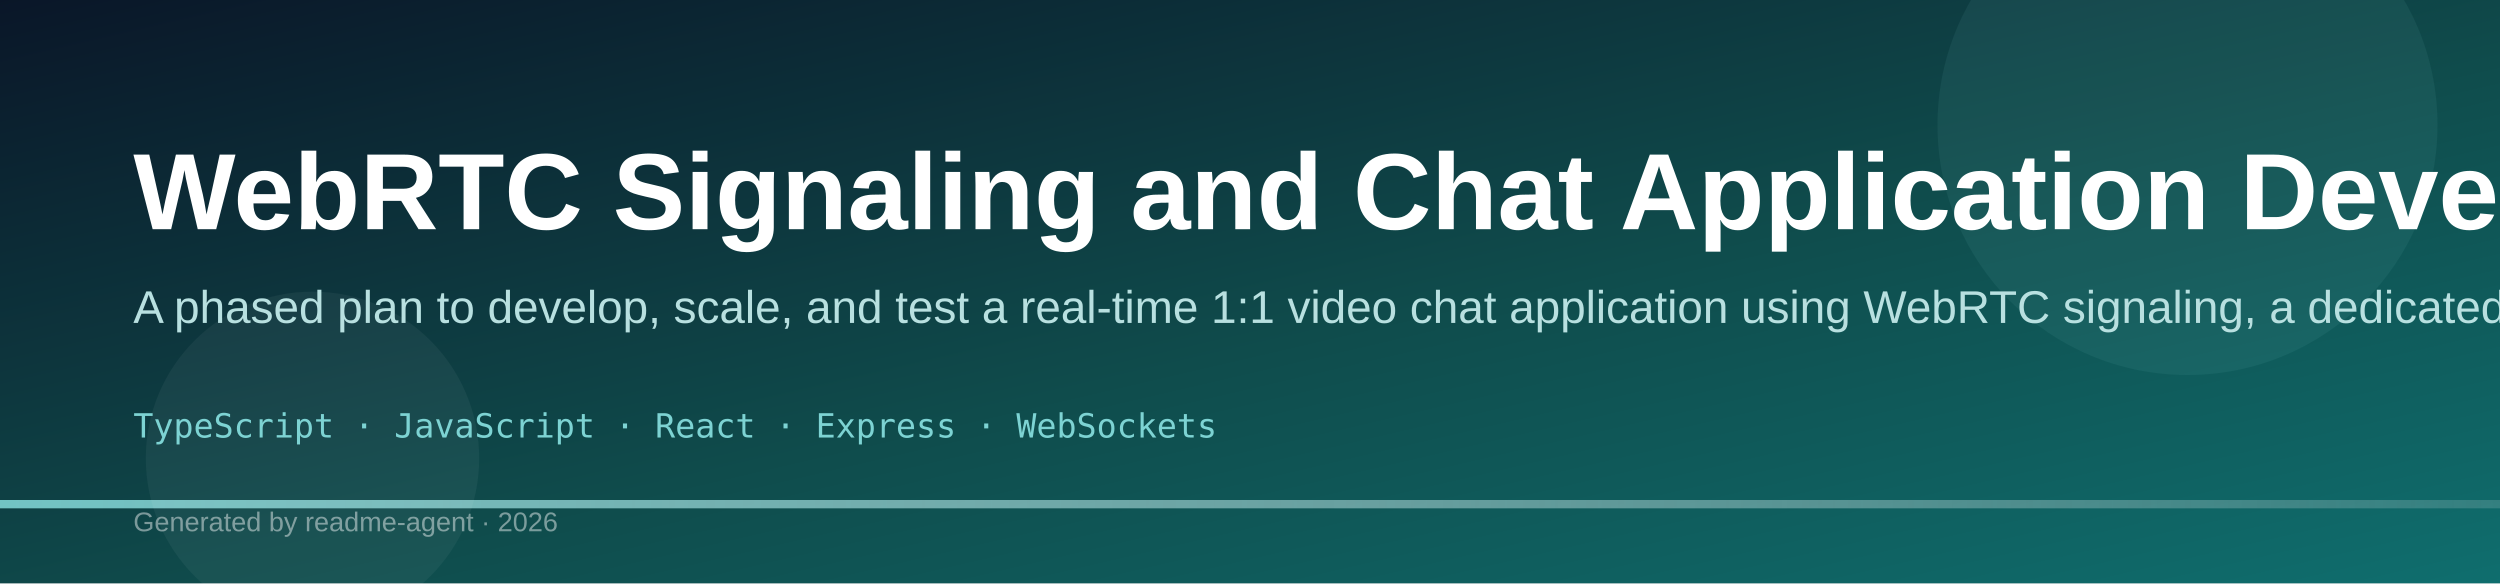
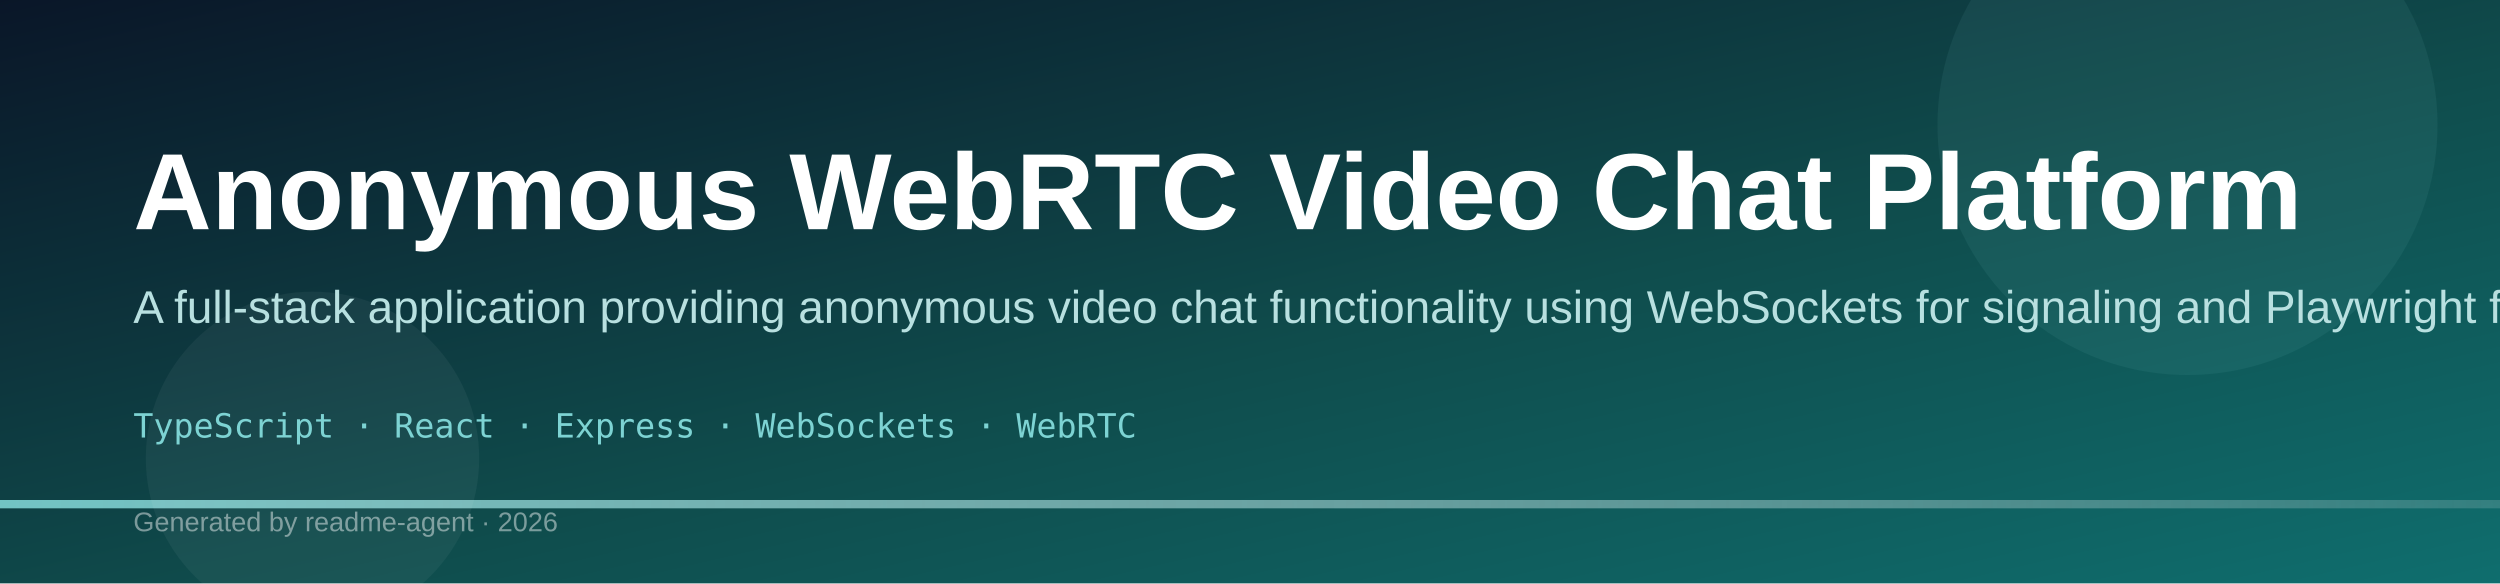
- <svg xmlns="http://www.w3.org/2000/svg" width="1200" height="280" viewBox="0 0 1200 280" role="img" aria-label="WebRTC Signaling and Chat Application Development Plan">
+ <svg xmlns="http://www.w3.org/2000/svg" width="1200" height="280" viewBox="0 0 1200 280" role="img" aria-label="Anonymous WebRTC Video Chat Platform">
  <defs>
    <linearGradient id="bg" x1="0%" y1="0%" x2="100%" y2="100%">
      <stop offset="0%" stop-color="#0a1628" />
      <stop offset="55%" stop-color="#0f4c4c" />
      <stop offset="100%" stop-color="#0f6e6e" />
    </linearGradient>
    <linearGradient id="accent" x1="0%" y1="0%" x2="100%" y2="0%">
      <stop offset="0%" stop-color="#7dd3d3" stop-opacity="0.9" />
      <stop offset="100%" stop-color="#ffffff" stop-opacity="0.15" />
    </linearGradient>
  </defs>
  <rect width="1200" height="280" fill="url(#bg)" />
  <rect x="0" y="240" width="1200" height="4" fill="url(#accent)" />
  <circle cx="1050" cy="60" r="120" fill="#7dd3d3" fill-opacity="0.08" />
  <circle cx="150" cy="220" r="80" fill="#ffffff" fill-opacity="0.05" />
-   <text x="64" y="110" fill="#ffffff" font-family="Segoe UI, Arial, sans-serif" font-size="52" font-weight="700">WebRTC Signaling and Chat Application Development Plan</text>
-   <text x="64" y="155" fill="#b8e0e0" font-family="Segoe UI, Arial, sans-serif" font-size="22">A phased plan to develop, scale, and test a real-time 1:1 video chat application using WebRTC signaling, a dedicated bac</text>
-   <text x="64" y="210" fill="#7dd3d3" font-family="Consolas, monospace" font-size="16">TypeScript · JavaScript · React · Express · WebSockets</text>
+   <text x="64" y="110" fill="#ffffff" font-family="Segoe UI, Arial, sans-serif" font-size="52" font-weight="700">Anonymous WebRTC Video Chat Platform</text>
+   <text x="64" y="155" fill="#b8e0e0" font-family="Segoe UI, Arial, sans-serif" font-size="22">A full-stack application providing anonymous video chat functionality using WebSockets for signaling and Playwright for </text>
+   <text x="64" y="210" fill="#7dd3d3" font-family="Consolas, monospace" font-size="16">TypeScript · React · Express · WebSockets · WebRTC</text>
  <text x="64" y="255" fill="#ffffff" fill-opacity="0.45" font-family="Segoe UI, Arial, sans-serif" font-size="13">Generated by readme-agent · 2026</text>
</svg>
